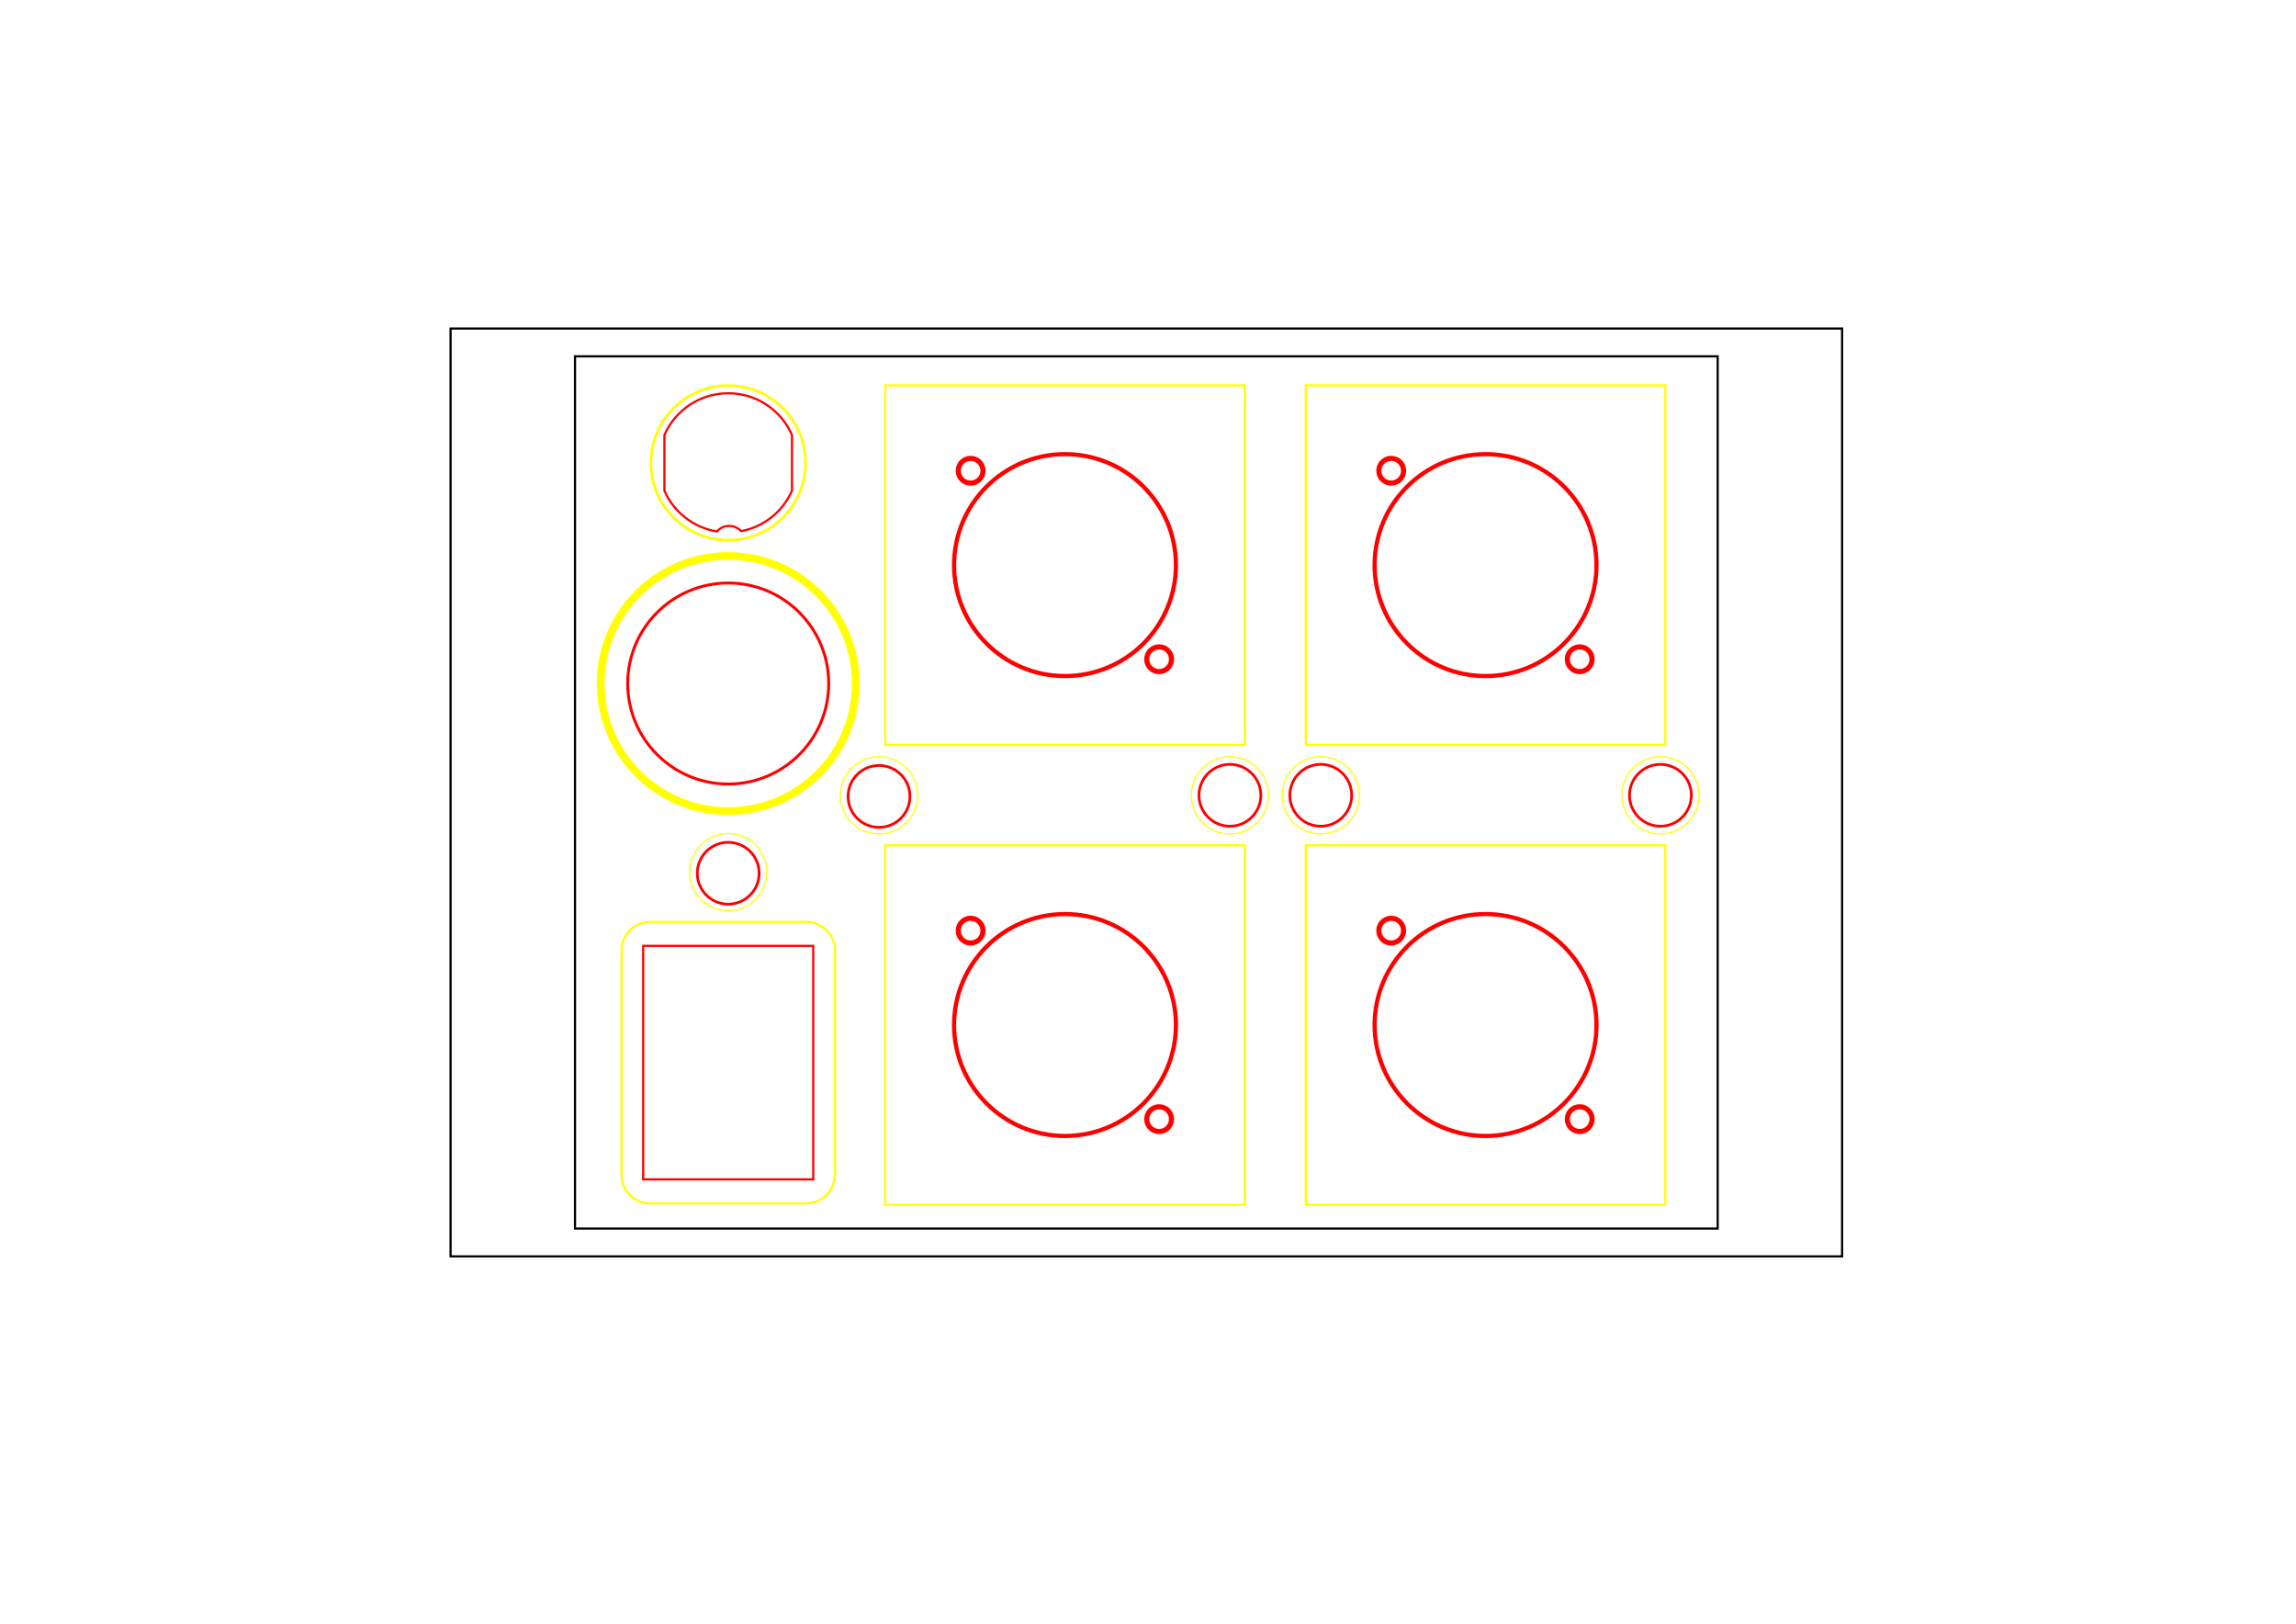
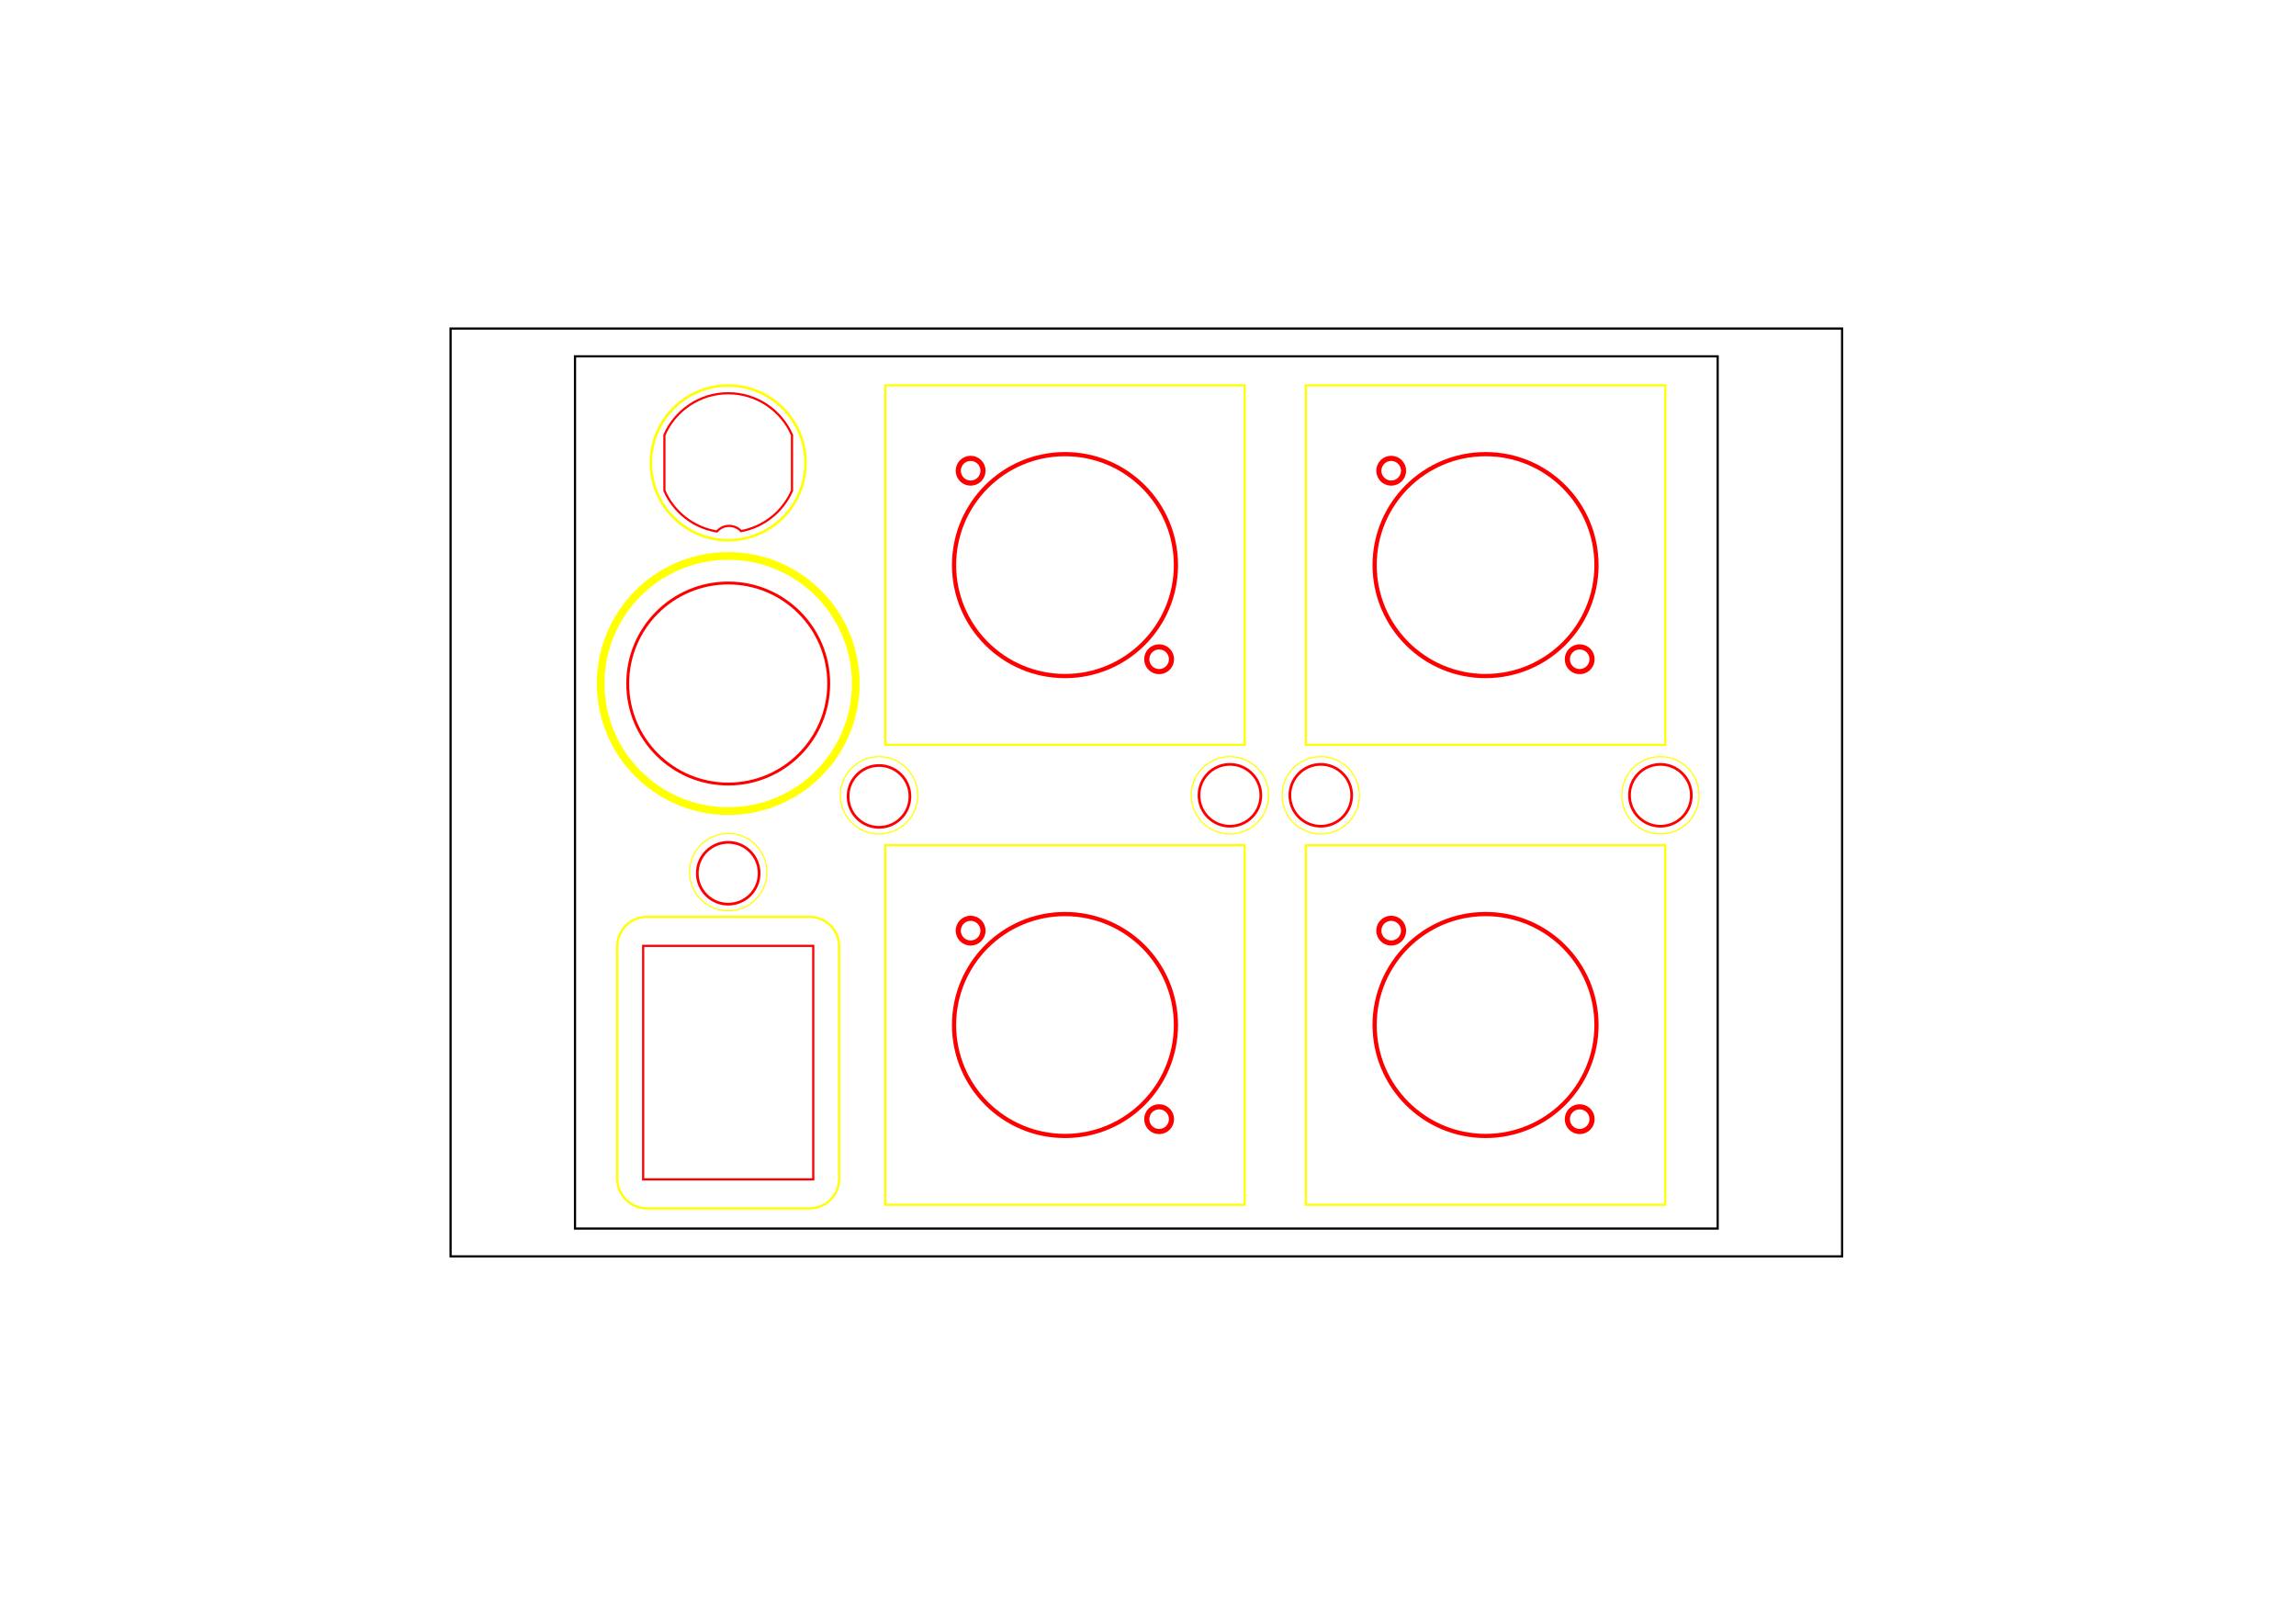
<svg xmlns="http://www.w3.org/2000/svg" width="1052.362" height="744.094" id="svg3011" version="1.1">
  <defs id="defs3013" />
  <g id="layer1" transform="translate(0,-308.2677)">
    <g id="g3791-1-3-6" transform="translate(10.80876,106.4653)" style="fill:none;stroke:#000000;stroke-opacity:1">
      <rect y="352.362" x="195.714" height="425.197" width="637.795" id="rect3019-5-0-0" style="fill:none;fill-opacity:1;stroke:#000000;stroke-opacity:1" />
      <rect y="365.102" x="252.746" height="399.717" width="523.733" id="rect3021-5-7-3" style="fill:none;fill-opacity:1;stroke:#000000;stroke-opacity:1" />
    </g>
    <rect style="fill:none;fill-opacity:1;stroke:#ffff00;stroke-opacity:1;stroke-width:0.999;stroke-miterlimit:4;stroke-dasharray:none" id="rect4035-0-4-6" width="164.764" height="164.764" x="405.753" y="484.853" />
    <g id="g4030-1-4-0" transform="translate(189.5498,-281.5812)" style="fill:none;stroke:#ff0000;stroke-opacity:1">
      <path transform="matrix(1.926715,0,0,1.926715,-324.9526,-171.9879)" d="m 350.018,529.816 c 0,14.575 -11.815,26.39 -26.39,26.39 -14.575,0 -26.39,-11.815 -26.39,-26.39 0,-14.575 11.815,-26.39 26.39,-26.39 14.575,0 26.39,11.815 26.39,26.39 z" id="path4006-3-5-3" style="fill:none;fill-opacity:1;stroke:#ff0000;stroke-opacity:1" />
      <path transform="matrix(2.351706,0,0,2.351706,-350.8559,-361.849)" d="m 260.179,496.416 c 0,1.331 -1.079,2.411 -2.411,2.411 -1.331,0 -2.411,-1.079 -2.411,-2.411 0,-1.331 1.079,-2.411 2.411,-2.411 1.331,0 2.411,1.079 2.411,2.411 z" id="path4010-6-0-5" style="fill:none;fill-opacity:1;stroke:#ff0000;stroke-opacity:1" />
      <path transform="matrix(2.351706,0,0,2.351706,-264.462,-275.4639)" d="m 260.179,496.416 c 0,1.331 -1.079,2.411 -2.411,2.411 -1.331,0 -2.411,-1.079 -2.411,-2.411 0,-1.331 1.079,-2.411 2.411,-2.411 1.331,0 2.411,1.079 2.411,2.411 z" id="path4010-2-47-2-6" style="fill:none;fill-opacity:1;stroke:#ff0000;stroke-opacity:1" />
    </g>
    <rect style="fill:none;fill-opacity:1;stroke:#ffff00;stroke-opacity:1;stroke-width:0.999;stroke-miterlimit:4;stroke-dasharray:none" id="rect4035-1-7-1-5" width="164.764" height="164.764" x="598.517" y="484.853" />
    <g id="g4030-2-2-7-1" transform="translate(382.3136,-281.5812)" style="fill:none;stroke:#ff0000;stroke-opacity:1">
      <path transform="matrix(1.926715,0,0,1.926715,-324.9526,-171.9879)" d="m 350.018,529.816 c 0,14.575 -11.815,26.39 -26.39,26.39 -14.575,0 -26.39,-11.815 -26.39,-26.39 0,-14.575 11.815,-26.39 26.39,-26.39 14.575,0 26.39,11.815 26.39,26.39 z" id="path4006-8-27-1-9" style="fill:none;fill-opacity:1;stroke:#ff0000;stroke-opacity:1" />
      <path transform="matrix(2.351706,0,0,2.351706,-350.8559,-361.849)" d="m 260.179,496.416 c 0,1.331 -1.079,2.411 -2.411,2.411 -1.331,0 -2.411,-1.079 -2.411,-2.411 0,-1.331 1.079,-2.411 2.411,-2.411 1.331,0 2.411,1.079 2.411,2.411 z" id="path4010-1-9-3-3" style="fill:none;fill-opacity:1;stroke:#ff0000;stroke-opacity:1" />
      <path transform="matrix(2.351706,0,0,2.351706,-264.462,-275.4639)" d="m 260.179,496.416 c 0,1.331 -1.079,2.411 -2.411,2.411 -1.331,0 -2.411,-1.079 -2.411,-2.411 0,-1.331 1.079,-2.411 2.411,-2.411 1.331,0 2.411,1.079 2.411,2.411 z" id="path4010-2-0-0-1-0" style="fill:none;fill-opacity:1;stroke:#ff0000;stroke-opacity:1" />
    </g>
    <rect style="fill:none;fill-opacity:1;stroke:#ffff00;stroke-opacity:1;stroke-width:0.999;stroke-miterlimit:4;stroke-dasharray:none" id="rect4035-5-8-6-9" width="164.764" height="164.764" x="405.753" y="695.617" />
    <g id="g4030-7-9-9-9" transform="translate(189.5498,-70.81731)" style="fill:none;stroke:#ff0000;stroke-opacity:1">
      <path transform="matrix(1.926715,0,0,1.926715,-324.9526,-171.9879)" d="m 350.018,529.816 c 0,14.575 -11.815,26.39 -26.39,26.39 -14.575,0 -26.39,-11.815 -26.39,-26.39 0,-14.575 11.815,-26.39 26.39,-26.39 14.575,0 26.39,11.815 26.39,26.39 z" id="path4006-2-3-7-7" style="fill:none;fill-opacity:1;stroke:#ff0000;stroke-opacity:1" />
      <path transform="matrix(2.351706,0,0,2.351706,-350.8559,-361.849)" d="m 260.179,496.416 c 0,1.331 -1.079,2.411 -2.411,2.411 -1.331,0 -2.411,-1.079 -2.411,-2.411 0,-1.331 1.079,-2.411 2.411,-2.411 1.331,0 2.411,1.079 2.411,2.411 z" id="path4010-4-0-4-8" style="fill:none;fill-opacity:1;stroke:#ff0000;stroke-opacity:1" />
      <path transform="matrix(2.351706,0,0,2.351706,-264.462,-275.4639)" d="m 260.179,496.416 c 0,1.331 -1.079,2.411 -2.411,2.411 -1.331,0 -2.411,-1.079 -2.411,-2.411 0,-1.331 1.079,-2.411 2.411,-2.411 1.331,0 2.411,1.079 2.411,2.411 z" id="path4010-2-4-2-1-5" style="fill:none;fill-opacity:1;stroke:#ff0000;stroke-opacity:1" />
    </g>
    <rect style="fill:none;fill-opacity:1;stroke:#ffff00;stroke-opacity:1;stroke-width:0.999;stroke-miterlimit:4;stroke-dasharray:none" id="rect4035-1-2-2-7-4" width="164.764" height="164.764" x="598.517" y="695.617" />
    <g id="g4030-2-8-6-4-4" transform="translate(382.3136,-70.81729)" style="fill:none;stroke:#ff0000;stroke-opacity:1">
      <path transform="matrix(1.926715,0,0,1.926715,-324.9526,-171.9879)" d="m 350.018,529.816 c 0,14.575 -11.815,26.39 -26.39,26.39 -14.575,0 -26.39,-11.815 -26.39,-26.39 0,-14.575 11.815,-26.39 26.39,-26.39 14.575,0 26.39,11.815 26.39,26.39 z" id="path4006-8-2-8-9-4" style="fill:none;fill-opacity:1;stroke:#ff0000;stroke-opacity:1" />
      <path transform="matrix(2.351706,0,0,2.351706,-350.8559,-361.849)" d="m 260.179,496.416 c 0,1.331 -1.079,2.411 -2.411,2.411 -1.331,0 -2.411,-1.079 -2.411,-2.411 0,-1.331 1.079,-2.411 2.411,-2.411 1.331,0 2.411,1.079 2.411,2.411 z" id="path4010-1-4-2-9-7" style="fill:none;fill-opacity:1;stroke:#ff0000;stroke-opacity:1" />
      <path transform="matrix(2.351706,0,0,2.351706,-264.462,-275.4639)" d="m 260.179,496.416 c 0,1.331 -1.079,2.411 -2.411,2.411 -1.331,0 -2.411,-1.079 -2.411,-2.411 0,-1.331 1.079,-2.411 2.411,-2.411 1.331,0 2.411,1.079 2.411,2.411 z" id="path4010-2-0-9-5-6-7" style="fill:none;fill-opacity:1;stroke:#ff0000;stroke-opacity:1" />
    </g>
-     <rect style="fill:none;fill-opacity:1;stroke:#ffff00;stroke-opacity:1" id="rect4239-6-3-3" width="97.795" height="128.976" x="284.876" y="730.747" rx="13.11" ry="13.11" />
+     <rect style="fill:none;stroke:#ffff00;stroke-width:1.038;stroke-opacity:1" id="rect4239-6-3-3" width="101.718" height="133.608" x="282.915" y="728.431" rx="13.636" ry="13.581" />
    <rect style="fill:none;fill-opacity:1;stroke:#ff0000;stroke-opacity:1" id="rect4237-8-0-6" width="77.953" height="107.008" x="294.797" y="741.731" />
    <path style="fill:none;fill-opacity:1;stroke:#ffff00;stroke-opacity:1" id="path4261-5-2-9-7-3-6" d="m 456.084,565.55 c 0,17.713 -14.359,32.072 -32.072,32.072 -17.713,0 -32.072,-14.359 -32.072,-32.072 0,-17.713 14.359,-32.072 32.072,-32.072 17.713,0 32.072,14.359 32.072,32.072 z" transform="matrix(0.5523929,0,0,0.5523929,371.1483,360.3222)" />
    <path style="fill:none;fill-opacity:1;stroke:#ff0000;stroke-opacity:1" id="path4259-8-2-6-7-4" d="m 331.33,566.56 c 0,6.276 -5.088,11.364 -11.364,11.364 -6.276,0 -11.364,-5.088 -11.364,-11.364 0,-6.276 5.088,-11.364 11.364,-11.364 6.276,0 11.364,5.088 11.364,11.364 z" transform="matrix(1.247181,0,0,1.247181,206.3142,-33.87478)" />
    <path style="fill:none;fill-opacity:1;stroke:#ffff00;stroke-opacity:1" id="path4261-5-2-2-5-2-5" d="m 456.084,565.55 c 0,17.713 -14.359,32.072 -32.072,32.072 -17.713,0 -32.072,-14.359 -32.072,-32.072 0,-17.713 14.359,-32.072 32.072,-32.072 17.713,0 32.072,14.359 32.072,32.072 z" transform="matrix(0.5523929,0,0,0.5523929,329.5061,360.3222)" />
    <path style="fill:none;fill-opacity:1;stroke:#ff0000;stroke-opacity:1" id="path4259-8-0-7-1-2" d="m 331.33,566.56 c 0,6.276 -5.088,11.364 -11.364,11.364 -6.276,0 -11.364,-5.088 -11.364,-11.364 0,-6.276 5.088,-11.364 11.364,-11.364 6.276,0 11.364,5.088 11.364,11.364 z" transform="matrix(1.247181,0,0,1.247181,164.6719,-33.87478)" />
    <path style="fill:none;fill-opacity:1;stroke:#ffff00;stroke-opacity:1" id="path4261-5-2-94-0-7-2" d="m 456.084,565.55 c 0,17.713 -14.359,32.072 -32.072,32.072 -17.713,0 -32.072,-14.359 -32.072,-32.072 0,-17.713 14.359,-32.072 32.072,-32.072 17.713,0 32.072,14.359 32.072,32.072 z" transform="matrix(0.5523929,0,0,0.5523929,526.8243,360.3222)" />
    <path style="fill:none;fill-opacity:1;stroke:#ff0000;stroke-opacity:1" id="path4259-8-1-9-8-3" d="m 331.33,566.56 c 0,6.276 -5.088,11.364 -11.364,11.364 -6.276,0 -11.364,-5.088 -11.364,-11.364 0,-6.276 5.088,-11.364 11.364,-11.364 6.276,0 11.364,5.088 11.364,11.364 z" transform="matrix(1.247181,0,0,1.247181,361.9902,-33.87478)" />
    <path style="fill:none;fill-opacity:1;stroke:#ffff00;stroke-opacity:1" id="path4591-6-6" d="m 250.518,1279.602 c 0,9.135 -7.406,16.541 -16.541,16.541 -9.135,0 -16.541,-7.406 -16.541,-16.541 0,-9.136 7.406,-16.541 16.541,-16.541 9.135,0 16.541,7.406 16.541,16.541 z" transform="matrix(3.534471,0,0,3.534471,-493.21,-3901.208)" />
    <path style="fill:none;fill-opacity:1;stroke:#ff0000;stroke-opacity:1" id="path4593-2-9" d="m 225,1319.094 c 0,19.133 -15.51,34.643 -34.643,34.643 -19.133,0 -34.643,-15.51 -34.643,-34.643 0,-19.133 15.51,-34.643 34.643,-34.643 19.133,0 34.643,15.51 34.643,34.643 z" transform="matrix(1.329653,0,0,1.329653,80.66449,-1132.432)" />
    <path style="fill:none;fill-opacity:1;stroke:#ffff00;stroke-opacity:1" id="path4261-5-2-7-3-2" d="m 456.084,565.55 c 0,17.713 -14.359,32.072 -32.072,32.072 -17.713,0 -32.072,-14.359 -32.072,-32.072 0,-17.713 14.359,-32.072 32.072,-32.072 17.713,0 32.072,14.359 32.072,32.072 z" transform="matrix(0.5523929,0,0,0.5523929,168.6681,360.3222)" />
    <path style="fill:none;fill-opacity:1;stroke:#ff0000;stroke-opacity:1" id="path4259-8-7-8-5" d="m 331.33,566.56 c 0,6.276 -5.088,11.364 -11.364,11.364 -6.276,0 -11.364,-5.088 -11.364,-11.364 0,-6.276 5.088,-11.364 11.364,-11.364 6.276,0 11.364,5.088 11.364,11.364 z" transform="matrix(1.247181,0,0,1.247181,3.833959,-33.36193)" />
    <path style="fill:none;fill-opacity:1;stroke:#ffff00;stroke-opacity:1" id="path4881-6-2" d="m 239.245,1295.28 c 0,16.545 -13.413,29.958 -29.958,29.958 -16.545,0 -29.958,-13.413 -29.958,-29.958 0,-16.545 13.413,-29.958 29.958,-29.958 16.545,0 29.958,13.413 29.958,29.958 z" transform="matrix(1.182757,0,0,1.182757,86.2376,-1011.626)" />
    <path style="fill:none;fill-opacity:1;stroke:#ff0000;stroke-opacity:1" d="M 333.781 180.219 C 320.706 180.219 309.453 188.083 304.531 199.344 L 304.531 224.875 C 308.788 234.614 317.782 241.795 328.594 243.562 C 329.958 241.987 331.94 241 334.188 241 C 336.363 241 338.327 241.918 339.688 243.406 C 350.166 241.44 358.839 234.393 363 224.875 L 363 199.344 C 358.077 188.085 346.855 180.219 333.781 180.219 z " transform="translate(0,308.2677)" id="path4879-3-5" />
    <path style="fill:none;fill-opacity:1;stroke:#ffff00;stroke-opacity:1" id="path4261-5-2-7-3-2-3" d="m 456.084,565.55 c 0,17.713 -14.359,32.072 -32.072,32.072 -17.713,0 -32.072,-14.359 -32.072,-32.072 0,-17.713 14.359,-32.072 32.072,-32.072 17.713,0 32.072,14.359 32.072,32.072 z" transform="matrix(0.5523929,0,0,0.5523929,99.55253,395.5352)" />
    <path style="fill:none;fill-opacity:1;stroke:#ff0000;stroke-opacity:1" id="path4259-8-7-8-5-3" d="m 331.33,566.56 c 0,6.276 -5.088,11.364 -11.364,11.364 -6.276,0 -11.364,-5.088 -11.364,-11.364 0,-6.276 5.088,-11.364 11.364,-11.364 6.276,0 11.364,5.088 11.364,11.364 z" transform="matrix(1.247181,0,0,1.247181,-65.28162,1.85108)" />
  </g>
</svg>
